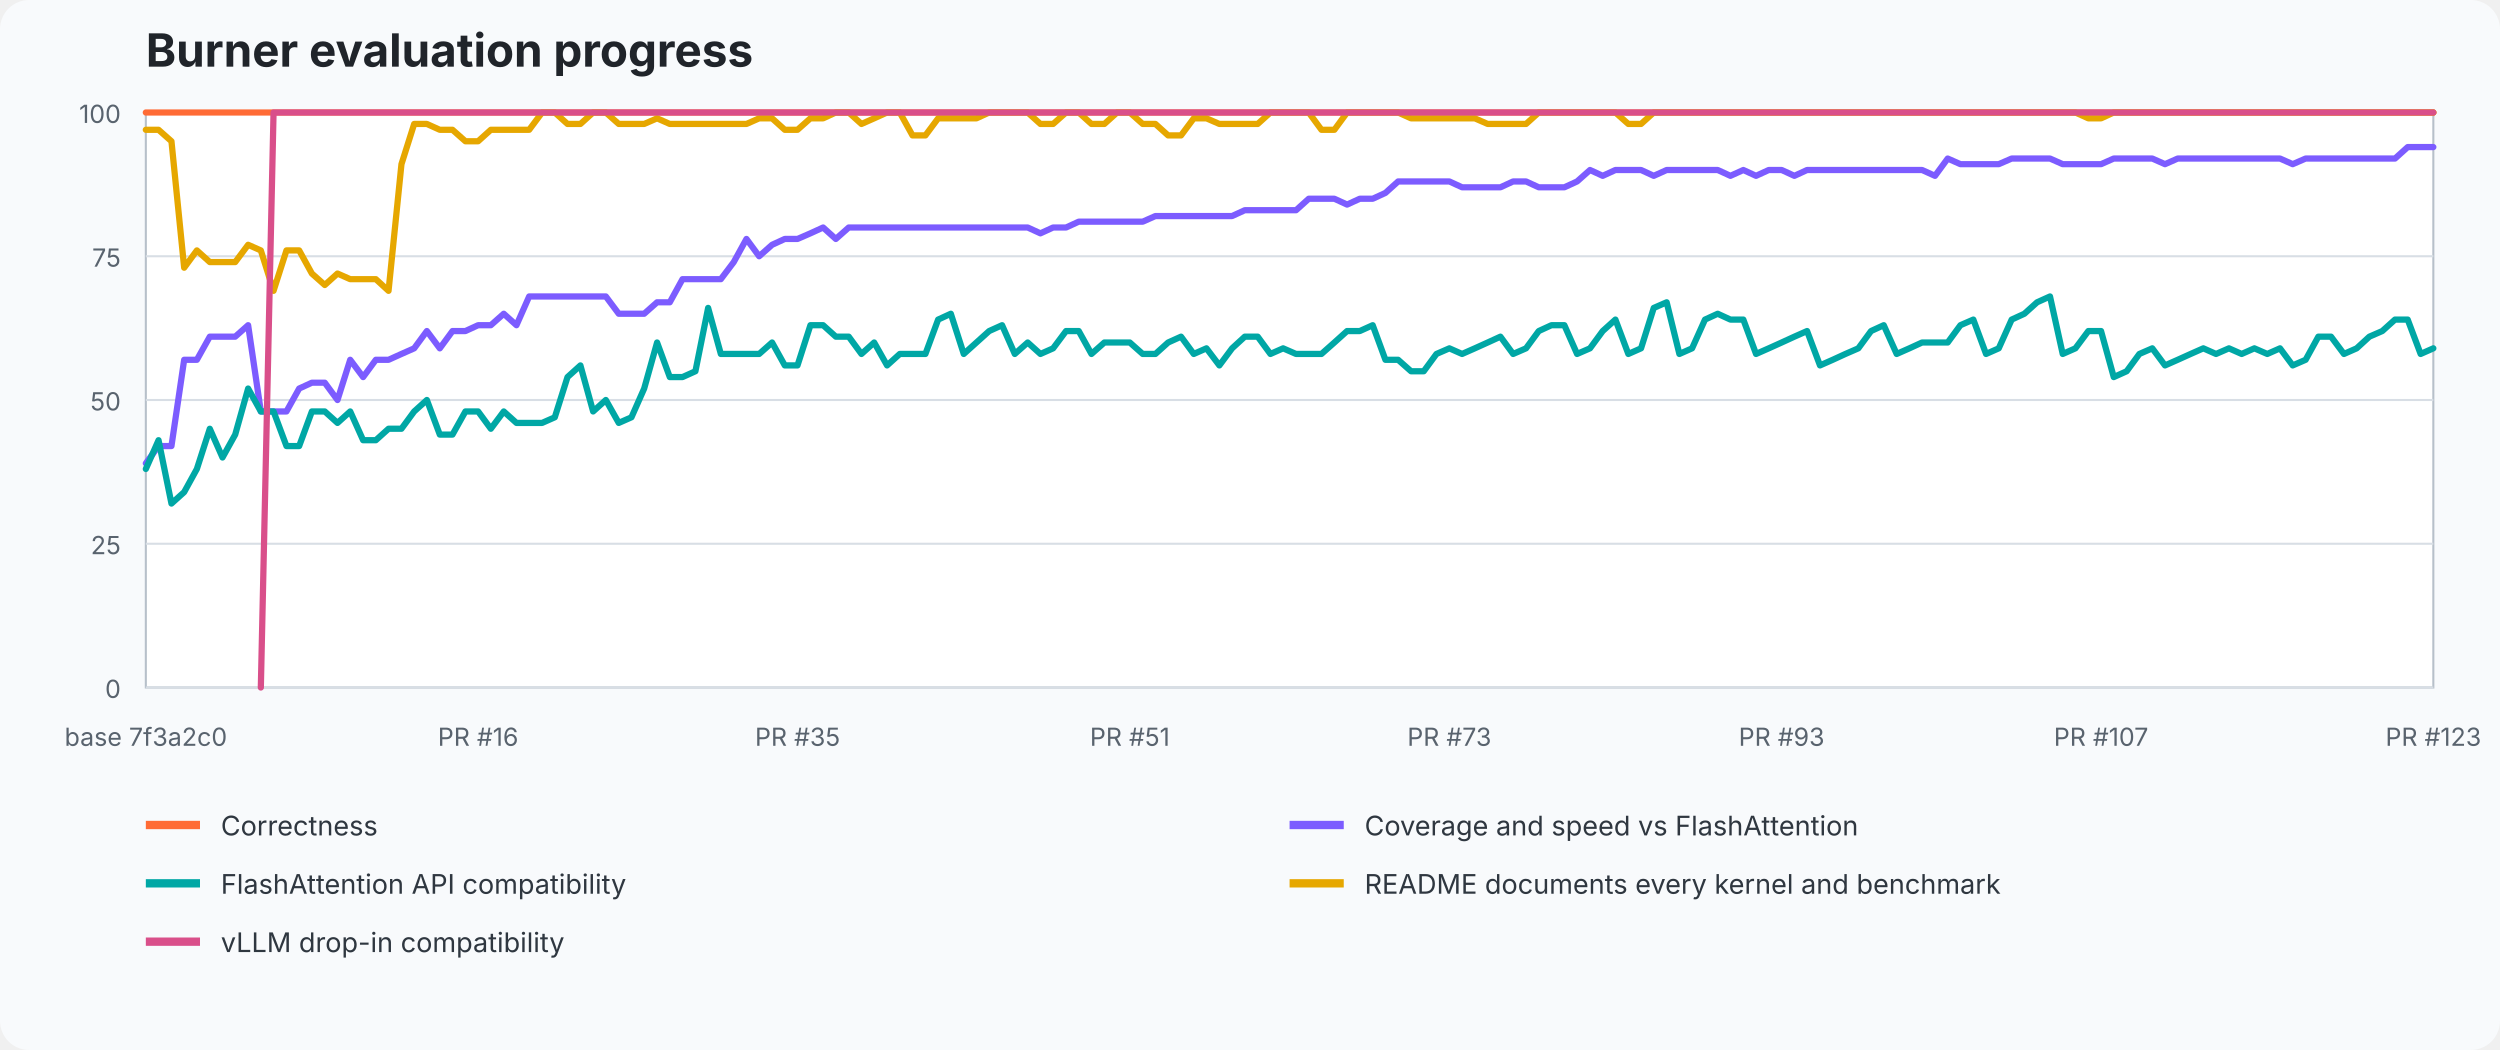
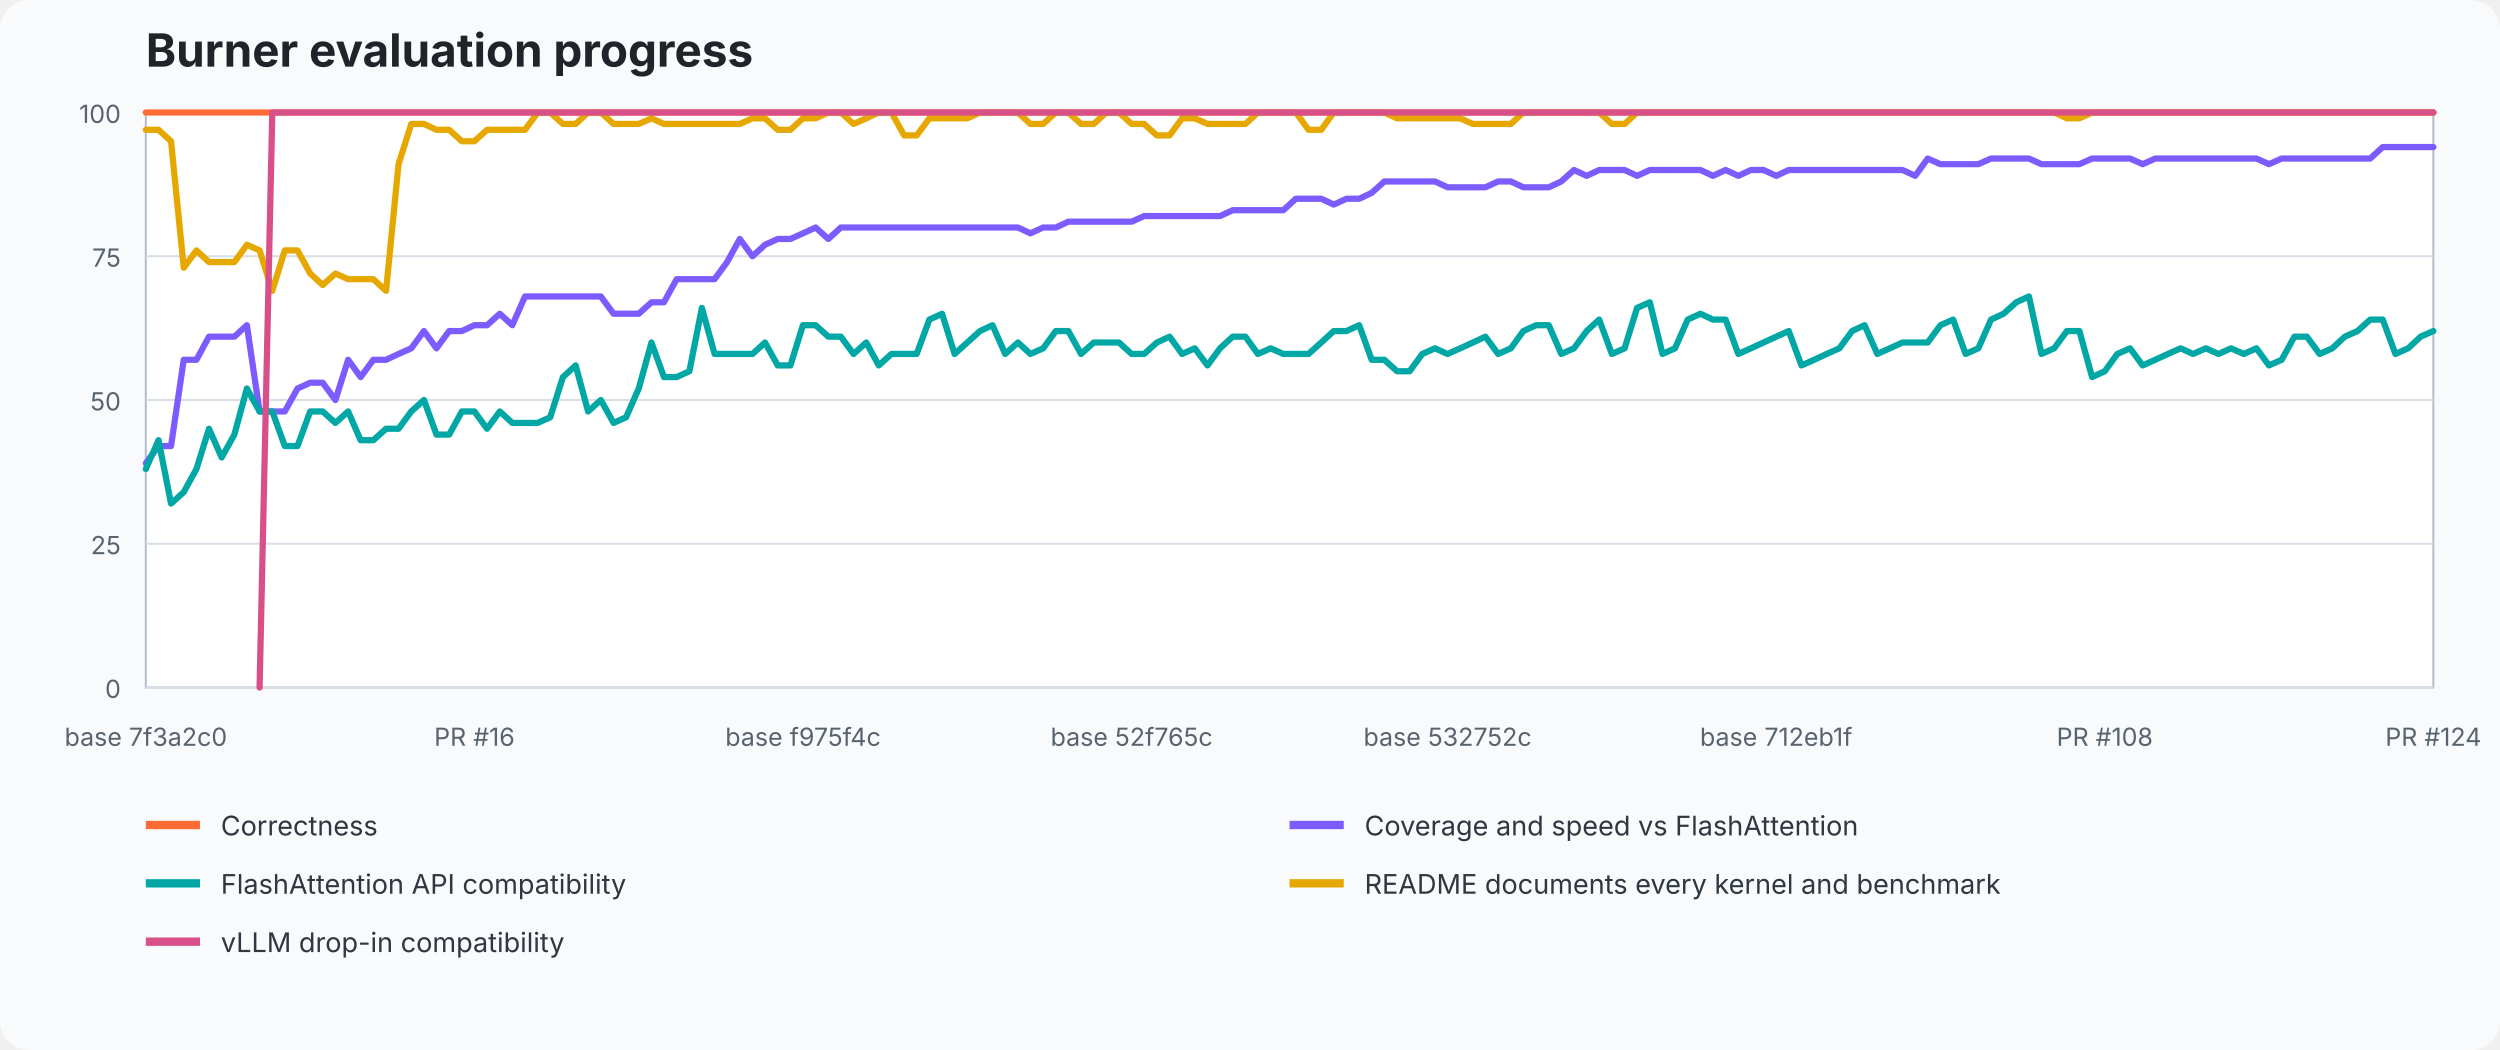
<svg xmlns="http://www.w3.org/2000/svg" width="1200" height="504" viewBox="0 0 1200 504" role="img" aria-labelledby="title desc">
  <style>text{font-family:ui-sans-serif,system-ui,-apple-system,BlinkMacSystemFont,"Segoe UI",sans-serif}.title{font-size:22px;font-weight:700;fill:#20242a}.axis{font-size:12px;fill:#59636e}.legend{font-size:13px;fill:#2f3740}.grid{stroke:#d8dee5;stroke-width:1}.plot{fill:#fff;stroke:#b7c0ca}</style>
  <rect width="100%" height="100%" fill="#f8fafc" rx="14" />
  <text x="70" y="32" class="title">Burner evaluation progress</text>
  <rect x="70" y="54" width="1098" height="276" class="plot" />
  <line x1="70" y1="330" x2="1168" y2="330" class="grid" />
  <text x="58" y="335" text-anchor="end" class="axis">0</text>
  <line x1="70" y1="261" x2="1168" y2="261" class="grid" />
  <text x="58" y="266" text-anchor="end" class="axis">25</text>
  <line x1="70" y1="192" x2="1168" y2="192" class="grid" />
  <text x="58" y="197" text-anchor="end" class="axis">50</text>
  <line x1="70" y1="123" x2="1168" y2="123" class="grid" />
  <text x="58" y="128" text-anchor="end" class="axis">75</text>
  <line x1="70" y1="54" x2="1168" y2="54" class="grid" />
  <text x="58" y="59" text-anchor="end" class="axis">100</text>
-   <polyline points="70.0,54.0 76.1,54.0 82.3,54.0 88.4,54.0 94.5,54.0 100.7,54.0 106.8,54.0 112.9,54.0 119.1,54.0 125.2,54.0 131.3,54.0 137.5,54.0 143.6,54.0 149.7,54.0 155.9,54.0 162.0,54.0 168.1,54.0 174.3,54.0 180.4,54.0 186.5,54.0 192.7,54.0 198.8,54.0 204.9,54.0 211.1,54.0 217.2,54.0 223.4,54.0 229.5,54.0 235.6,54.0 241.8,54.0 247.9,54.0 254.0,54.0 260.2,54.0 266.3,54.0 272.4,54.0 278.6,54.0 284.7,54.0 290.8,54.0 297.0,54.0 303.1,54.0 309.2,54.0 315.4,54.0 321.5,54.0 327.6,54.0 333.8,54.0 339.9,54.0 346.0,54.0 352.2,54.0 358.3,54.0 364.4,54.0 370.6,54.0 376.7,54.0 382.8,54.0 389.0,54.0 395.1,54.0 401.2,54.0 407.4,54.0 413.5,54.0 419.6,54.0 425.8,54.0 431.9,54.0 438.0,54.0 444.2,54.0 450.3,54.0 456.4,54.0 462.6,54.0 468.7,54.0 474.8,54.0 481.0,54.0 487.1,54.0 493.3,54.0 499.4,54.0 505.5,54.0 511.7,54.0 517.8,54.0 523.9,54.0 530.1,54.0 536.2,54.0 542.3,54.0 548.5,54.0 554.6,54.0 560.7,54.0 566.9,54.0 573.0,54.0 579.1,54.0 585.3,54.0 591.4,54.0 597.5,54.0 603.7,54.0 609.8,54.0 615.9,54.0 622.1,54.0 628.2,54.0 634.3,54.0 640.5,54.0 646.6,54.0 652.7,54.0 658.9,54.0 665.0,54.0 671.1,54.0 677.3,54.0 683.4,54.0 689.5,54.0 695.7,54.0 701.8,54.0 707.9,54.0 714.1,54.0 720.2,54.0 726.3,54.0 732.5,54.0 738.6,54.0 744.7,54.0 750.9,54.0 757.0,54.0 763.2,54.0 769.3,54.0 775.4,54.0 781.6,54.0 787.7,54.0 793.8,54.0 800.0,54.0 806.1,54.0 812.2,54.0 818.4,54.0 824.5,54.0 830.6,54.0 836.8,54.0 842.9,54.0 849.0,54.0 855.2,54.0 861.3,54.0 867.4,54.0 873.6,54.0 879.7,54.0 885.8,54.0 892.0,54.0 898.1,54.0 904.2,54.0 910.4,54.0 916.5,54.0 922.6,54.0 928.8,54.0 934.9,54.0 941.0,54.0 947.2,54.0 953.3,54.0 959.4,54.0 965.6,54.0 971.7,54.0 977.8,54.0 984.0,54.0 990.1,54.0 996.2,54.0 1002.4,54.0 1008.5,54.0 1014.6,54.0 1020.8,54.0 1026.9,54.0 1033.1,54.0 1039.2,54.0 1045.3,54.0 1051.5,54.0 1057.6,54.0 1063.7,54.0 1069.9,54.0 1076.0,54.0 1082.1,54.0 1088.3,54.0 1094.4,54.0 1100.5,54.0 1106.7,54.0 1112.8,54.0 1118.9,54.0 1125.1,54.0 1131.2,54.0 1137.3,54.0 1143.5,54.0 1149.6,54.0 1155.7,54.0 1161.9,54.0 1168.0,54.0" fill="none" stroke="#ff6b35" stroke-width="3" stroke-linejoin="round" stroke-linecap="round" />
-   <polyline points="70.0,222.4 76.1,214.1 82.3,214.1 88.4,172.7 94.5,172.7 100.7,161.6 106.8,161.6 112.9,161.6 119.1,156.1 125.2,197.5 131.3,197.5 137.5,197.5 143.6,186.5 149.7,183.7 155.9,183.7 162.0,192.0 168.1,172.7 174.3,181.0 180.4,172.7 186.5,172.7 192.7,169.9 198.8,167.2 204.9,158.9 211.1,167.2 217.2,158.9 223.4,158.9 229.5,156.1 235.6,156.1 241.8,150.6 247.9,156.1 254.0,142.3 260.2,142.3 266.3,142.3 272.4,142.3 278.6,142.3 284.7,142.3 290.8,142.3 297.0,150.6 303.1,150.6 309.2,150.6 315.4,145.1 321.5,145.1 327.6,134.0 333.8,134.0 339.9,134.0 346.0,134.0 352.2,125.8 358.3,114.7 364.4,123.0 370.6,117.5 376.7,114.7 382.8,114.7 389.0,112.0 395.1,109.2 401.2,114.7 407.4,109.2 413.5,109.2 419.6,109.2 425.8,109.2 431.9,109.2 438.0,109.2 444.2,109.2 450.3,109.2 456.4,109.2 462.6,109.2 468.7,109.2 474.8,109.2 481.0,109.2 487.1,109.2 493.3,109.2 499.4,112.0 505.5,109.2 511.7,109.2 517.8,106.4 523.9,106.4 530.1,106.4 536.2,106.4 542.3,106.4 548.5,106.4 554.6,103.7 560.7,103.7 566.9,103.7 573.0,103.7 579.1,103.7 585.3,103.7 591.4,103.7 597.5,100.9 603.7,100.9 609.8,100.9 615.9,100.9 622.1,100.9 628.2,95.4 634.3,95.4 640.5,95.4 646.6,98.2 652.7,95.4 658.9,95.4 665.0,92.6 671.1,87.1 677.3,87.1 683.4,87.1 689.5,87.1 695.7,87.1 701.8,89.9 707.9,89.9 714.1,89.9 720.2,89.9 726.3,87.1 732.5,87.1 738.6,89.9 744.7,89.9 750.9,89.9 757.0,87.1 763.2,81.6 769.3,84.4 775.4,81.6 781.6,81.6 787.7,81.6 793.8,84.4 800.0,81.6 806.1,81.6 812.2,81.6 818.4,81.6 824.5,81.6 830.6,84.4 836.8,81.6 842.9,84.4 849.0,81.6 855.2,81.6 861.3,84.4 867.4,81.6 873.6,81.6 879.7,81.6 885.8,81.6 892.0,81.6 898.1,81.6 904.2,81.6 910.4,81.6 916.5,81.6 922.6,81.6 928.8,84.4 934.9,76.1 941.0,78.8 947.2,78.8 953.3,78.8 959.4,78.8 965.6,76.1 971.7,76.1 977.8,76.1 984.0,76.1 990.1,78.8 996.2,78.8 1002.4,78.8 1008.5,78.8 1014.6,76.1 1020.8,76.1 1026.9,76.1 1033.1,76.1 1039.2,78.8 1045.3,76.1 1051.5,76.1 1057.6,76.1 1063.7,76.1 1069.9,76.1 1076.0,76.1 1082.1,76.1 1088.3,76.1 1094.4,76.1 1100.5,78.8 1106.7,76.1 1112.8,76.1 1118.9,76.1 1125.1,76.1 1131.2,76.1 1137.3,76.1 1143.5,76.1 1149.6,76.1 1155.7,70.6 1161.9,70.6 1168.0,70.6" fill="none" stroke="#7c5cff" stroke-width="3" stroke-linejoin="round" stroke-linecap="round" />
-   <polyline points="70.0,225.1 76.1,211.3 82.3,241.7 88.4,236.2 94.5,225.1 100.7,205.8 106.8,219.6 112.9,208.6 119.1,186.5 125.2,197.5 131.3,197.5 137.5,214.1 143.6,214.1 149.7,197.5 155.9,197.5 162.0,203.0 168.1,197.5 174.3,211.3 180.4,211.3 186.5,205.8 192.7,205.8 198.8,197.5 204.9,192.0 211.1,208.6 217.2,208.6 223.4,197.5 229.5,197.5 235.6,205.8 241.8,197.5 247.9,203.0 254.0,203.0 260.2,203.0 266.3,200.3 272.4,181.0 278.6,175.4 284.7,197.5 290.8,192.0 297.0,203.0 303.1,200.3 309.2,186.5 315.4,164.4 321.5,181.0 327.6,181.0 333.8,178.2 339.9,147.8 346.0,169.9 352.2,169.9 358.3,169.9 364.4,169.9 370.6,164.4 376.7,175.4 382.8,175.4 389.0,156.1 395.1,156.1 401.2,161.6 407.4,161.6 413.5,169.9 419.6,164.4 425.8,175.4 431.9,169.9 438.0,169.9 444.2,169.9 450.3,153.4 456.4,150.6 462.6,169.9 468.7,164.4 474.8,158.9 481.0,156.1 487.1,169.9 493.3,164.4 499.4,169.9 505.5,167.2 511.7,158.9 517.8,158.9 523.9,169.9 530.1,164.4 536.2,164.4 542.3,164.4 548.5,169.9 554.6,169.9 560.7,164.4 566.9,161.6 573.0,169.9 579.1,167.2 585.3,175.4 591.4,167.2 597.5,161.6 603.7,161.6 609.8,169.9 615.9,167.2 622.1,169.9 628.2,169.9 634.3,169.9 640.5,164.4 646.6,158.9 652.7,158.9 658.9,156.1 665.0,172.7 671.1,172.7 677.3,178.2 683.4,178.2 689.5,169.9 695.7,167.2 701.8,169.9 707.9,167.2 714.1,164.4 720.2,161.6 726.3,169.9 732.5,167.2 738.6,158.9 744.7,156.1 750.9,156.1 757.0,169.9 763.2,167.2 769.3,158.9 775.4,153.4 781.6,169.9 787.7,167.2 793.8,147.8 800.0,145.1 806.1,169.9 812.2,167.2 818.4,153.4 824.5,150.6 830.6,153.4 836.8,153.4 842.9,169.9 849.0,167.2 855.2,164.4 861.3,161.6 867.4,158.9 873.6,175.4 879.7,172.7 885.8,169.9 892.0,167.2 898.1,158.9 904.2,156.1 910.4,169.9 916.5,167.2 922.6,164.4 928.8,164.4 934.9,164.4 941.0,156.1 947.2,153.4 953.3,169.9 959.4,167.2 965.6,153.4 971.7,150.6 977.8,145.1 984.0,142.3 990.1,169.9 996.2,167.2 1002.4,158.9 1008.5,158.9 1014.6,181.0 1020.8,178.2 1026.9,169.9 1033.1,167.2 1039.2,175.4 1045.3,172.7 1051.5,169.9 1057.6,167.2 1063.7,169.9 1069.9,167.2 1076.0,169.9 1082.1,167.2 1088.3,169.9 1094.4,167.2 1100.5,175.4 1106.7,172.7 1112.8,161.6 1118.9,161.6 1125.1,169.9 1131.2,167.2 1137.3,161.6 1143.5,158.9 1149.6,153.4 1155.7,153.4 1161.9,169.9 1168.0,167.2" fill="none" stroke="#00a7a5" stroke-width="3" stroke-linejoin="round" stroke-linecap="round" />
-   <polyline points="70.0,62.3 76.1,62.3 82.3,67.8 88.4,128.5 94.5,120.2 100.7,125.8 106.8,125.8 112.9,125.8 119.1,117.5 125.2,120.2 131.3,139.6 137.5,120.2 143.6,120.2 149.7,131.3 155.9,136.8 162.0,131.3 168.1,134.0 174.3,134.0 180.4,134.0 186.5,139.6 192.7,78.8 198.8,59.5 204.9,59.5 211.1,62.3 217.2,62.3 223.4,67.8 229.5,67.8 235.6,62.3 241.8,62.3 247.9,62.3 254.0,62.3 260.2,54.0 266.3,54.0 272.4,59.5 278.6,59.5 284.7,54.0 290.8,54.0 297.0,59.5 303.1,59.5 309.2,59.5 315.4,56.8 321.5,59.5 327.6,59.5 333.8,59.5 339.9,59.5 346.0,59.5 352.2,59.5 358.3,59.5 364.4,56.8 370.6,56.8 376.7,62.3 382.8,62.3 389.0,56.8 395.1,56.8 401.2,54.0 407.4,54.0 413.5,59.5 419.6,56.8 425.8,54.0 431.9,54.0 438.0,65.0 444.2,65.0 450.3,56.8 456.4,56.8 462.6,56.8 468.7,56.8 474.8,54.0 481.0,54.0 487.1,54.0 493.3,54.0 499.4,59.5 505.5,59.5 511.7,54.0 517.8,54.0 523.9,59.5 530.1,59.5 536.2,54.0 542.3,54.0 548.5,59.5 554.6,59.5 560.7,65.0 566.9,65.0 573.0,56.8 579.1,56.8 585.3,59.5 591.4,59.5 597.5,59.5 603.7,59.5 609.8,54.0 615.9,54.0 622.1,54.0 628.2,54.0 634.3,62.3 640.5,62.3 646.6,54.0 652.7,54.0 658.9,54.0 665.0,54.0 671.1,54.0 677.3,56.8 683.4,56.8 689.5,56.8 695.7,56.8 701.8,56.8 707.9,56.8 714.1,59.5 720.2,59.5 726.3,59.5 732.5,59.5 738.6,54.0 744.7,54.0 750.9,54.0 757.0,54.0 763.2,54.0 769.3,54.0 775.4,54.0 781.6,59.5 787.7,59.5 793.8,54.0 800.0,54.0 806.1,54.0 812.2,54.0 818.4,54.0 824.5,54.0 830.6,54.0 836.8,54.0 842.9,54.0 849.0,54.0 855.2,54.0 861.3,54.0 867.4,54.0 873.6,54.0 879.7,54.0 885.8,54.0 892.0,54.0 898.1,54.0 904.2,54.0 910.4,54.0 916.5,54.0 922.6,54.0 928.8,54.0 934.9,54.0 941.0,54.0 947.2,54.0 953.3,54.0 959.4,54.0 965.6,54.0 971.7,54.0 977.8,54.0 984.0,54.0 990.1,54.0 996.2,54.0 1002.4,56.8 1008.5,56.8 1014.6,54.0 1020.8,54.0 1026.9,54.0 1033.1,54.0 1039.2,54.0 1045.3,54.0 1051.5,54.0 1057.6,54.0 1063.7,54.0 1069.9,54.0 1076.0,54.0 1082.1,54.0 1088.3,54.0 1094.4,54.0 1100.5,54.0 1106.7,54.0 1112.8,54.0 1118.9,54.0 1125.1,54.0 1131.2,54.0 1137.3,54.0 1143.5,54.0 1149.6,54.0 1155.7,54.0 1161.9,54.0 1168.0,54.0" fill="none" stroke="#e6a700" stroke-width="3" stroke-linejoin="round" stroke-linecap="round" />
-   <polyline points="125.2,330.0 131.3,54.0 137.5,54.0 143.6,54.0 149.7,54.0 155.9,54.0 162.0,54.0 168.1,54.0 174.3,54.0 180.4,54.0 186.5,54.0 192.7,54.0 198.8,54.0 204.9,54.0 211.1,54.0 217.2,54.0 223.4,54.0 229.5,54.0 235.6,54.0 241.8,54.0 247.9,54.0 254.0,54.0 260.2,54.0 266.3,54.0 272.4,54.0 278.6,54.0 284.7,54.0 290.8,54.0 297.0,54.0 303.1,54.0 309.2,54.0 315.4,54.0 321.5,54.0 327.6,54.0 333.8,54.0 339.9,54.0 346.0,54.0 352.2,54.0 358.3,54.0 364.4,54.0 370.6,54.0 376.7,54.0 382.8,54.0 389.0,54.0 395.1,54.0 401.2,54.0 407.4,54.0 413.5,54.0 419.6,54.0 425.8,54.0 431.9,54.0 438.0,54.0 444.2,54.0 450.3,54.0 456.4,54.0 462.6,54.0 468.7,54.0 474.8,54.0 481.0,54.0 487.1,54.0 493.3,54.0 499.4,54.0 505.5,54.0 511.7,54.0 517.8,54.0 523.9,54.0 530.1,54.0 536.2,54.0 542.3,54.0 548.5,54.0 554.6,54.0 560.7,54.0 566.9,54.0 573.0,54.0 579.1,54.0 585.3,54.0 591.4,54.0 597.5,54.0 603.7,54.0 609.8,54.0 615.9,54.0 622.1,54.0 628.2,54.0 634.3,54.0 640.5,54.0 646.6,54.0 652.7,54.0 658.9,54.0 665.0,54.0 671.1,54.0 677.3,54.0 683.4,54.0 689.5,54.0 695.7,54.0 701.8,54.0 707.9,54.0 714.1,54.0 720.2,54.0 726.3,54.0 732.5,54.0 738.6,54.0 744.7,54.0 750.9,54.0 757.0,54.0 763.2,54.0 769.3,54.0 775.4,54.0 781.6,54.0 787.7,54.0 793.8,54.0 800.0,54.0 806.1,54.0 812.2,54.0 818.4,54.0 824.5,54.0 830.6,54.0 836.8,54.0 842.9,54.0 849.0,54.0 855.2,54.0 861.3,54.0 867.4,54.0 873.6,54.0 879.7,54.0 885.8,54.0 892.0,54.0 898.1,54.0 904.2,54.0 910.4,54.0 916.5,54.0 922.6,54.0 928.8,54.0 934.9,54.0 941.0,54.0 947.2,54.0 953.3,54.0 959.4,54.0 965.6,54.0 971.7,54.0 977.8,54.0 984.0,54.0 990.1,54.0 996.2,54.0 1002.4,54.0 1008.5,54.0 1014.6,54.0 1020.8,54.0 1026.9,54.0 1033.1,54.0 1039.2,54.0 1045.3,54.0 1051.5,54.0 1057.6,54.0 1063.7,54.0 1069.9,54.0 1076.0,54.0 1082.1,54.0 1088.3,54.0 1094.4,54.0 1100.5,54.0 1106.7,54.0 1112.8,54.0 1118.9,54.0 1125.1,54.0 1131.2,54.0 1137.3,54.0 1143.5,54.0 1149.6,54.0 1155.7,54.0 1161.9,54.0 1168.0,54.0" fill="none" stroke="#d94f8a" stroke-width="3" stroke-linejoin="round" stroke-linecap="round" />
+   <polyline points="70.0,54.0 76.1,54.0 82.1,54.0 88.2,54.0 94.3,54.0 100.3,54.0 106.4,54.0 112.5,54.0 118.5,54.0 124.6,54.0 130.7,54.0 136.7,54.0 142.8,54.0 148.9,54.0 154.9,54.0 161.0,54.0 167.1,54.0 173.1,54.0 179.2,54.0 185.3,54.0 191.3,54.0 197.4,54.0 203.5,54.0 209.5,54.0 215.6,54.0 221.7,54.0 227.7,54.0 233.8,54.0 239.9,54.0 245.9,54.0 252.0,54.0 258.1,54.0 264.1,54.0 270.2,54.0 276.3,54.0 282.3,54.0 288.4,54.0 294.5,54.0 300.5,54.0 306.6,54.0 312.7,54.0 318.7,54.0 324.8,54.0 330.9,54.0 336.9,54.0 343.0,54.0 349.0,54.0 355.1,54.0 361.2,54.0 367.2,54.0 373.3,54.0 379.4,54.0 385.4,54.0 391.5,54.0 397.6,54.0 403.6,54.0 409.7,54.0 415.8,54.0 421.8,54.0 427.9,54.0 434.0,54.0 440.0,54.0 446.1,54.0 452.2,54.0 458.2,54.0 464.3,54.0 470.4,54.0 476.4,54.0 482.5,54.0 488.6,54.0 494.6,54.0 500.7,54.0 506.8,54.0 512.8,54.0 518.9,54.0 525.0,54.0 531.0,54.0 537.1,54.0 543.2,54.0 549.2,54.0 555.3,54.0 561.4,54.0 567.4,54.0 573.5,54.0 579.6,54.0 585.6,54.0 591.7,54.0 597.8,54.0 603.8,54.0 609.9,54.0 616.0,54.0 622.0,54.0 628.1,54.0 634.2,54.0 640.2,54.0 646.3,54.0 652.4,54.0 658.4,54.0 664.5,54.0 670.6,54.0 676.6,54.0 682.7,54.0 688.8,54.0 694.8,54.0 700.9,54.0 707.0,54.0 713.0,54.0 719.1,54.0 725.2,54.0 731.2,54.0 737.3,54.0 743.4,54.0 749.4,54.0 755.5,54.0 761.6,54.0 767.6,54.0 773.7,54.0 779.8,54.0 785.8,54.0 791.9,54.0 798.0,54.0 804.0,54.0 810.1,54.0 816.2,54.0 822.2,54.0 828.3,54.0 834.4,54.0 840.4,54.0 846.5,54.0 852.6,54.0 858.6,54.0 864.7,54.0 870.8,54.0 876.8,54.0 882.9,54.0 889.0,54.0 895.0,54.0 901.1,54.0 907.1,54.0 913.2,54.0 919.3,54.0 925.3,54.0 931.4,54.0 937.5,54.0 943.5,54.0 949.6,54.0 955.7,54.0 961.7,54.0 967.8,54.0 973.9,54.0 979.9,54.0 986.0,54.0 992.1,54.0 998.1,54.0 1004.2,54.0 1010.3,54.0 1016.3,54.0 1022.4,54.0 1028.5,54.0 1034.5,54.0 1040.6,54.0 1046.7,54.0 1052.7,54.0 1058.8,54.0 1064.9,54.0 1070.9,54.0 1077.0,54.0 1083.1,54.0 1089.1,54.0 1095.2,54.0 1101.3,54.0 1107.3,54.0 1113.4,54.0 1119.5,54.0 1125.5,54.0 1131.6,54.0 1137.7,54.0 1143.7,54.0 1149.8,54.0 1155.9,54.0 1161.9,54.0 1168.0,54.0" fill="none" stroke="#ff6b35" stroke-width="3" stroke-linejoin="round" stroke-linecap="round" />
+   <polyline points="70.0,222.4 76.1,214.1 82.1,214.1 88.2,172.7 94.3,172.7 100.3,161.6 106.4,161.6 112.5,161.6 118.5,156.1 124.6,197.5 130.7,197.5 136.7,197.5 142.8,186.5 148.9,183.7 154.9,183.7 161.0,192.0 167.1,172.7 173.1,181.0 179.2,172.7 185.3,172.7 191.3,169.9 197.4,167.2 203.5,158.9 209.5,167.2 215.6,158.9 221.7,158.9 227.7,156.1 233.8,156.1 239.9,150.6 245.9,156.1 252.0,142.3 258.1,142.3 264.1,142.3 270.2,142.3 276.3,142.3 282.3,142.3 288.4,142.3 294.5,150.6 300.5,150.6 306.6,150.6 312.7,145.1 318.7,145.1 324.8,134.0 330.9,134.0 336.9,134.0 343.0,134.0 349.0,125.8 355.1,114.7 361.2,123.0 367.2,117.5 373.3,114.7 379.4,114.7 385.4,112.0 391.5,109.2 397.6,114.7 403.6,109.2 409.7,109.2 415.8,109.2 421.8,109.2 427.9,109.2 434.0,109.2 440.0,109.2 446.1,109.2 452.2,109.2 458.2,109.2 464.3,109.2 470.4,109.2 476.4,109.2 482.5,109.2 488.6,109.2 494.6,112.0 500.7,109.2 506.8,109.2 512.8,106.4 518.9,106.4 525.0,106.4 531.0,106.4 537.1,106.4 543.2,106.4 549.2,103.7 555.3,103.7 561.4,103.7 567.4,103.7 573.5,103.7 579.6,103.7 585.6,103.7 591.7,100.9 597.8,100.9 603.8,100.9 609.9,100.9 616.0,100.9 622.0,95.4 628.1,95.4 634.2,95.4 640.2,98.2 646.3,95.4 652.4,95.4 658.4,92.6 664.5,87.1 670.6,87.1 676.6,87.1 682.7,87.1 688.8,87.1 694.8,89.9 700.9,89.9 707.0,89.9 713.0,89.9 719.1,87.1 725.2,87.1 731.2,89.9 737.3,89.9 743.4,89.9 749.4,87.1 755.5,81.6 761.6,84.4 767.6,81.6 773.7,81.6 779.8,81.6 785.8,84.4 791.9,81.6 798.0,81.6 804.0,81.6 810.1,81.6 816.2,81.6 822.2,84.4 828.3,81.6 834.4,84.4 840.4,81.6 846.5,81.6 852.6,84.4 858.6,81.6 864.7,81.6 870.8,81.6 876.8,81.6 882.9,81.6 889.0,81.6 895.0,81.6 901.1,81.6 907.1,81.6 913.2,81.6 919.3,84.4 925.3,76.1 931.4,78.8 937.5,78.8 943.5,78.8 949.6,78.8 955.7,76.1 961.7,76.1 967.8,76.1 973.9,76.1 979.9,78.8 986.0,78.8 992.1,78.8 998.1,78.8 1004.2,76.1 1010.3,76.1 1016.3,76.1 1022.4,76.1 1028.5,78.8 1034.5,76.1 1040.6,76.1 1046.7,76.1 1052.7,76.1 1058.8,76.1 1064.9,76.1 1070.9,76.1 1077.0,76.1 1083.1,76.1 1089.1,78.8 1095.2,76.1 1101.3,76.1 1107.3,76.1 1113.4,76.1 1119.5,76.1 1125.5,76.1 1131.6,76.1 1137.7,76.1 1143.7,70.6 1149.8,70.6 1155.9,70.6 1161.9,70.6 1168.0,70.6" fill="none" stroke="#7c5cff" stroke-width="3" stroke-linejoin="round" stroke-linecap="round" />
+   <polyline points="70.0,225.1 76.1,211.3 82.1,241.7 88.2,236.2 94.3,225.1 100.3,205.8 106.4,219.6 112.5,208.6 118.5,186.5 124.6,197.5 130.7,197.5 136.7,214.1 142.8,214.1 148.9,197.5 154.9,197.5 161.0,203.0 167.1,197.5 173.1,211.3 179.2,211.3 185.3,205.8 191.3,205.8 197.4,197.5 203.5,192.0 209.5,208.6 215.6,208.6 221.7,197.5 227.7,197.5 233.8,205.8 239.9,197.5 245.9,203.0 252.0,203.0 258.1,203.0 264.1,200.3 270.2,181.0 276.3,175.4 282.3,197.5 288.4,192.0 294.5,203.0 300.5,200.3 306.6,186.5 312.7,164.4 318.7,181.0 324.8,181.0 330.9,178.2 336.9,147.8 343.0,169.9 349.0,169.9 355.1,169.9 361.2,169.9 367.2,164.4 373.3,175.4 379.4,175.4 385.4,156.1 391.5,156.1 397.6,161.6 403.6,161.6 409.7,169.9 415.8,164.4 421.8,175.4 427.9,169.9 434.0,169.9 440.0,169.9 446.1,153.4 452.2,150.6 458.2,169.9 464.3,164.4 470.4,158.9 476.4,156.1 482.5,169.9 488.6,164.4 494.6,169.9 500.7,167.2 506.8,158.9 512.8,158.9 518.9,169.9 525.0,164.4 531.0,164.4 537.1,164.4 543.2,169.9 549.2,169.9 555.3,164.4 561.4,161.6 567.4,169.9 573.5,167.2 579.6,175.4 585.6,167.2 591.7,161.6 597.8,161.6 603.8,169.9 609.9,167.2 616.0,169.9 622.0,169.9 628.1,169.9 634.2,164.4 640.2,158.9 646.3,158.9 652.4,156.1 658.4,172.7 664.5,172.7 670.6,178.2 676.6,178.2 682.7,169.9 688.8,167.2 694.8,169.9 700.9,167.2 707.0,164.4 713.0,161.6 719.1,169.9 725.2,167.2 731.2,158.9 737.3,156.1 743.4,156.1 749.4,169.9 755.5,167.2 761.6,158.9 767.6,153.4 773.7,169.9 779.8,167.2 785.8,147.8 791.9,145.1 798.0,169.9 804.0,167.2 810.1,153.4 816.2,150.6 822.2,153.4 828.3,153.4 834.4,169.9 840.4,167.2 846.5,164.4 852.6,161.6 858.6,158.9 864.7,175.4 870.8,172.7 876.8,169.9 882.9,167.2 889.0,158.9 895.0,156.1 901.1,169.9 907.1,167.2 913.2,164.4 919.3,164.4 925.3,164.4 931.4,156.1 937.5,153.4 943.5,169.9 949.6,167.2 955.7,153.4 961.7,150.6 967.8,145.1 973.9,142.3 979.9,169.9 986.0,167.2 992.1,158.9 998.1,158.9 1004.2,181.0 1010.3,178.2 1016.3,169.9 1022.4,167.2 1028.5,175.4 1034.5,172.7 1040.6,169.9 1046.7,167.2 1052.7,169.9 1058.8,167.2 1064.9,169.9 1070.9,167.2 1077.0,169.9 1083.1,167.2 1089.1,175.4 1095.2,172.7 1101.3,161.6 1107.3,161.6 1113.4,169.9 1119.5,167.2 1125.5,161.6 1131.6,158.9 1137.7,153.4 1143.7,153.4 1149.8,169.9 1155.9,167.2 1161.9,161.6 1168.0,158.9" fill="none" stroke="#00a7a5" stroke-width="3" stroke-linejoin="round" stroke-linecap="round" />
+   <polyline points="70.0,62.3 76.1,62.3 82.1,67.8 88.2,128.5 94.3,120.2 100.3,125.8 106.4,125.8 112.5,125.8 118.5,117.5 124.6,120.2 130.7,139.6 136.7,120.2 142.8,120.2 148.9,131.3 154.9,136.8 161.0,131.3 167.1,134.0 173.1,134.0 179.2,134.0 185.3,139.6 191.3,78.8 197.4,59.5 203.5,59.5 209.5,62.3 215.6,62.3 221.7,67.8 227.7,67.8 233.8,62.3 239.9,62.3 245.9,62.3 252.0,62.3 258.1,54.0 264.1,54.0 270.2,59.5 276.3,59.5 282.3,54.0 288.4,54.0 294.5,59.5 300.5,59.5 306.6,59.5 312.7,56.8 318.7,59.5 324.8,59.5 330.9,59.5 336.9,59.5 343.0,59.5 349.0,59.5 355.1,59.5 361.2,56.8 367.2,56.8 373.3,62.3 379.4,62.3 385.4,56.8 391.5,56.8 397.6,54.0 403.6,54.0 409.7,59.5 415.8,56.8 421.8,54.0 427.9,54.0 434.0,65.0 440.0,65.0 446.1,56.8 452.2,56.8 458.2,56.8 464.3,56.8 470.4,54.0 476.4,54.0 482.5,54.0 488.6,54.0 494.6,59.5 500.7,59.5 506.8,54.0 512.8,54.0 518.9,59.5 525.0,59.5 531.0,54.0 537.1,54.0 543.2,59.5 549.2,59.5 555.3,65.0 561.4,65.0 567.4,56.8 573.5,56.8 579.6,59.5 585.6,59.5 591.7,59.5 597.8,59.5 603.8,54.0 609.9,54.0 616.0,54.0 622.0,54.0 628.1,62.3 634.2,62.3 640.2,54.0 646.3,54.0 652.4,54.0 658.4,54.0 664.5,54.0 670.6,56.8 676.6,56.8 682.7,56.8 688.8,56.8 694.8,56.8 700.9,56.8 707.0,59.5 713.0,59.5 719.1,59.5 725.2,59.5 731.2,54.0 737.3,54.0 743.4,54.0 749.4,54.0 755.5,54.0 761.6,54.0 767.6,54.0 773.7,59.5 779.8,59.5 785.8,54.0 791.9,54.0 798.0,54.0 804.0,54.0 810.1,54.0 816.2,54.0 822.2,54.0 828.3,54.0 834.4,54.0 840.4,54.0 846.5,54.0 852.6,54.0 858.6,54.0 864.7,54.0 870.8,54.0 876.8,54.0 882.9,54.0 889.0,54.0 895.0,54.0 901.1,54.0 907.1,54.0 913.2,54.0 919.3,54.0 925.3,54.0 931.4,54.0 937.5,54.0 943.5,54.0 949.6,54.0 955.7,54.0 961.7,54.0 967.8,54.0 973.9,54.0 979.9,54.0 986.0,54.0 992.1,56.8 998.1,56.8 1004.2,54.0 1010.3,54.0 1016.3,54.0 1022.4,54.0 1028.5,54.0 1034.5,54.0 1040.6,54.0 1046.7,54.0 1052.7,54.0 1058.8,54.0 1064.9,54.0 1070.9,54.0 1077.0,54.0 1083.1,54.0 1089.1,54.0 1095.2,54.0 1101.3,54.0 1107.3,54.0 1113.4,54.0 1119.5,54.0 1125.5,54.0 1131.6,54.0 1137.7,54.0 1143.7,54.0 1149.8,54.0 1155.9,54.0 1161.9,54.0 1168.0,54.0" fill="none" stroke="#e6a700" stroke-width="3" stroke-linejoin="round" stroke-linecap="round" />
+   <polyline points="124.6,330.0 130.7,54.0 136.7,54.0 142.8,54.0 148.9,54.0 154.9,54.0 161.0,54.0 167.1,54.0 173.1,54.0 179.2,54.0 185.3,54.0 191.3,54.0 197.4,54.0 203.5,54.0 209.5,54.0 215.6,54.0 221.7,54.0 227.7,54.0 233.8,54.0 239.9,54.0 245.9,54.0 252.0,54.0 258.1,54.0 264.1,54.0 270.2,54.0 276.3,54.0 282.3,54.0 288.4,54.0 294.5,54.0 300.5,54.0 306.6,54.0 312.7,54.0 318.7,54.0 324.8,54.0 330.9,54.0 336.9,54.0 343.0,54.0 349.0,54.0 355.1,54.0 361.2,54.0 367.2,54.0 373.3,54.0 379.4,54.0 385.4,54.0 391.5,54.0 397.6,54.0 403.6,54.0 409.7,54.0 415.8,54.0 421.8,54.0 427.9,54.0 434.0,54.0 440.0,54.0 446.1,54.0 452.2,54.0 458.2,54.0 464.3,54.0 470.4,54.0 476.4,54.0 482.5,54.0 488.6,54.0 494.6,54.0 500.7,54.0 506.8,54.0 512.8,54.0 518.9,54.0 525.0,54.0 531.0,54.0 537.1,54.0 543.2,54.0 549.2,54.0 555.3,54.0 561.4,54.0 567.4,54.0 573.5,54.0 579.6,54.0 585.6,54.0 591.7,54.0 597.8,54.0 603.8,54.0 609.9,54.0 616.0,54.0 622.0,54.0 628.1,54.0 634.2,54.0 640.2,54.0 646.3,54.0 652.4,54.0 658.4,54.0 664.5,54.0 670.6,54.0 676.6,54.0 682.7,54.0 688.8,54.0 694.8,54.0 700.9,54.0 707.0,54.0 713.0,54.0 719.1,54.0 725.2,54.0 731.2,54.0 737.3,54.0 743.4,54.0 749.4,54.0 755.5,54.0 761.6,54.0 767.6,54.0 773.7,54.0 779.8,54.0 785.8,54.0 791.9,54.0 798.0,54.0 804.0,54.0 810.1,54.0 816.2,54.0 822.2,54.0 828.3,54.0 834.4,54.0 840.4,54.0 846.5,54.0 852.6,54.0 858.6,54.0 864.7,54.0 870.8,54.0 876.8,54.0 882.9,54.0 889.0,54.0 895.0,54.0 901.1,54.0 907.1,54.0 913.2,54.0 919.3,54.0 925.3,54.0 931.4,54.0 937.5,54.0 943.5,54.0 949.6,54.0 955.7,54.0 961.7,54.0 967.8,54.0 973.9,54.0 979.9,54.0 986.0,54.0 992.1,54.0 998.1,54.0 1004.2,54.0 1010.3,54.0 1016.3,54.0 1022.4,54.0 1028.5,54.0 1034.5,54.0 1040.6,54.0 1046.7,54.0 1052.7,54.0 1058.8,54.0 1064.9,54.0 1070.9,54.0 1077.0,54.0 1083.1,54.0 1089.1,54.0 1095.2,54.0 1101.3,54.0 1107.3,54.0 1113.4,54.0 1119.5,54.0 1125.5,54.0 1131.6,54.0 1137.7,54.0 1143.7,54.0 1149.8,54.0 1155.9,54.0 1161.9,54.0 1168.0,54.0" fill="none" stroke="#d94f8a" stroke-width="3" stroke-linejoin="round" stroke-linecap="round" />
  <text x="70" y="358" text-anchor="middle" class="axis">base 7f3a2c0</text>
-   <text x="229.486" y="358" text-anchor="middle" class="axis">PR #16</text>
-   <text x="382.838" y="358" text-anchor="middle" class="axis">PR #35</text>
-   <text x="542.324" y="358" text-anchor="middle" class="axis">PR #51</text>
-   <text x="695.676" y="358" text-anchor="middle" class="axis">PR #73</text>
-   <text x="855.162" y="358" text-anchor="middle" class="axis">PR #93</text>
-   <text x="1008.514" y="358" text-anchor="middle" class="axis">PR #107</text>
-   <text x="1168" y="358" text-anchor="middle" class="axis">PR #123</text>
+   <text x="227.724" y="358" text-anchor="middle" class="axis">PR #16</text>
+   <text x="385.448" y="358" text-anchor="middle" class="axis">base f975f4c</text>
+   <text x="543.171" y="358" text-anchor="middle" class="axis">base 52f765c</text>
+   <text x="694.829" y="358" text-anchor="middle" class="axis">base 532752c</text>
+   <text x="852.552" y="358" text-anchor="middle" class="axis">base 712eb1f</text>
+   <text x="1010.276" y="358" text-anchor="middle" class="axis">PR #108</text>
+   <text x="1168" y="358" text-anchor="middle" class="axis">PR #124</text>
  <line x1="70" y1="396" x2="96" y2="396" stroke="#ff6b35" stroke-width="4" />
  <text x="106" y="401" class="legend">Correctness</text>
  <line x1="619" y1="396" x2="645" y2="396" stroke="#7c5cff" stroke-width="4" />
  <text x="655" y="401" class="legend">Coverage and speed vs FlashAttention</text>
  <line x1="70" y1="424" x2="96" y2="424" stroke="#00a7a5" stroke-width="4" />
  <text x="106" y="429" class="legend">FlashAttention API compatibility</text>
  <line x1="619" y1="424" x2="645" y2="424" stroke="#e6a700" stroke-width="4" />
  <text x="655" y="429" class="legend">README documents every kernel and benchmark</text>
  <line x1="70" y1="452" x2="96" y2="452" stroke="#d94f8a" stroke-width="4" />
  <text x="106" y="457" class="legend">vLLM drop-in compatibility</text>
</svg>
